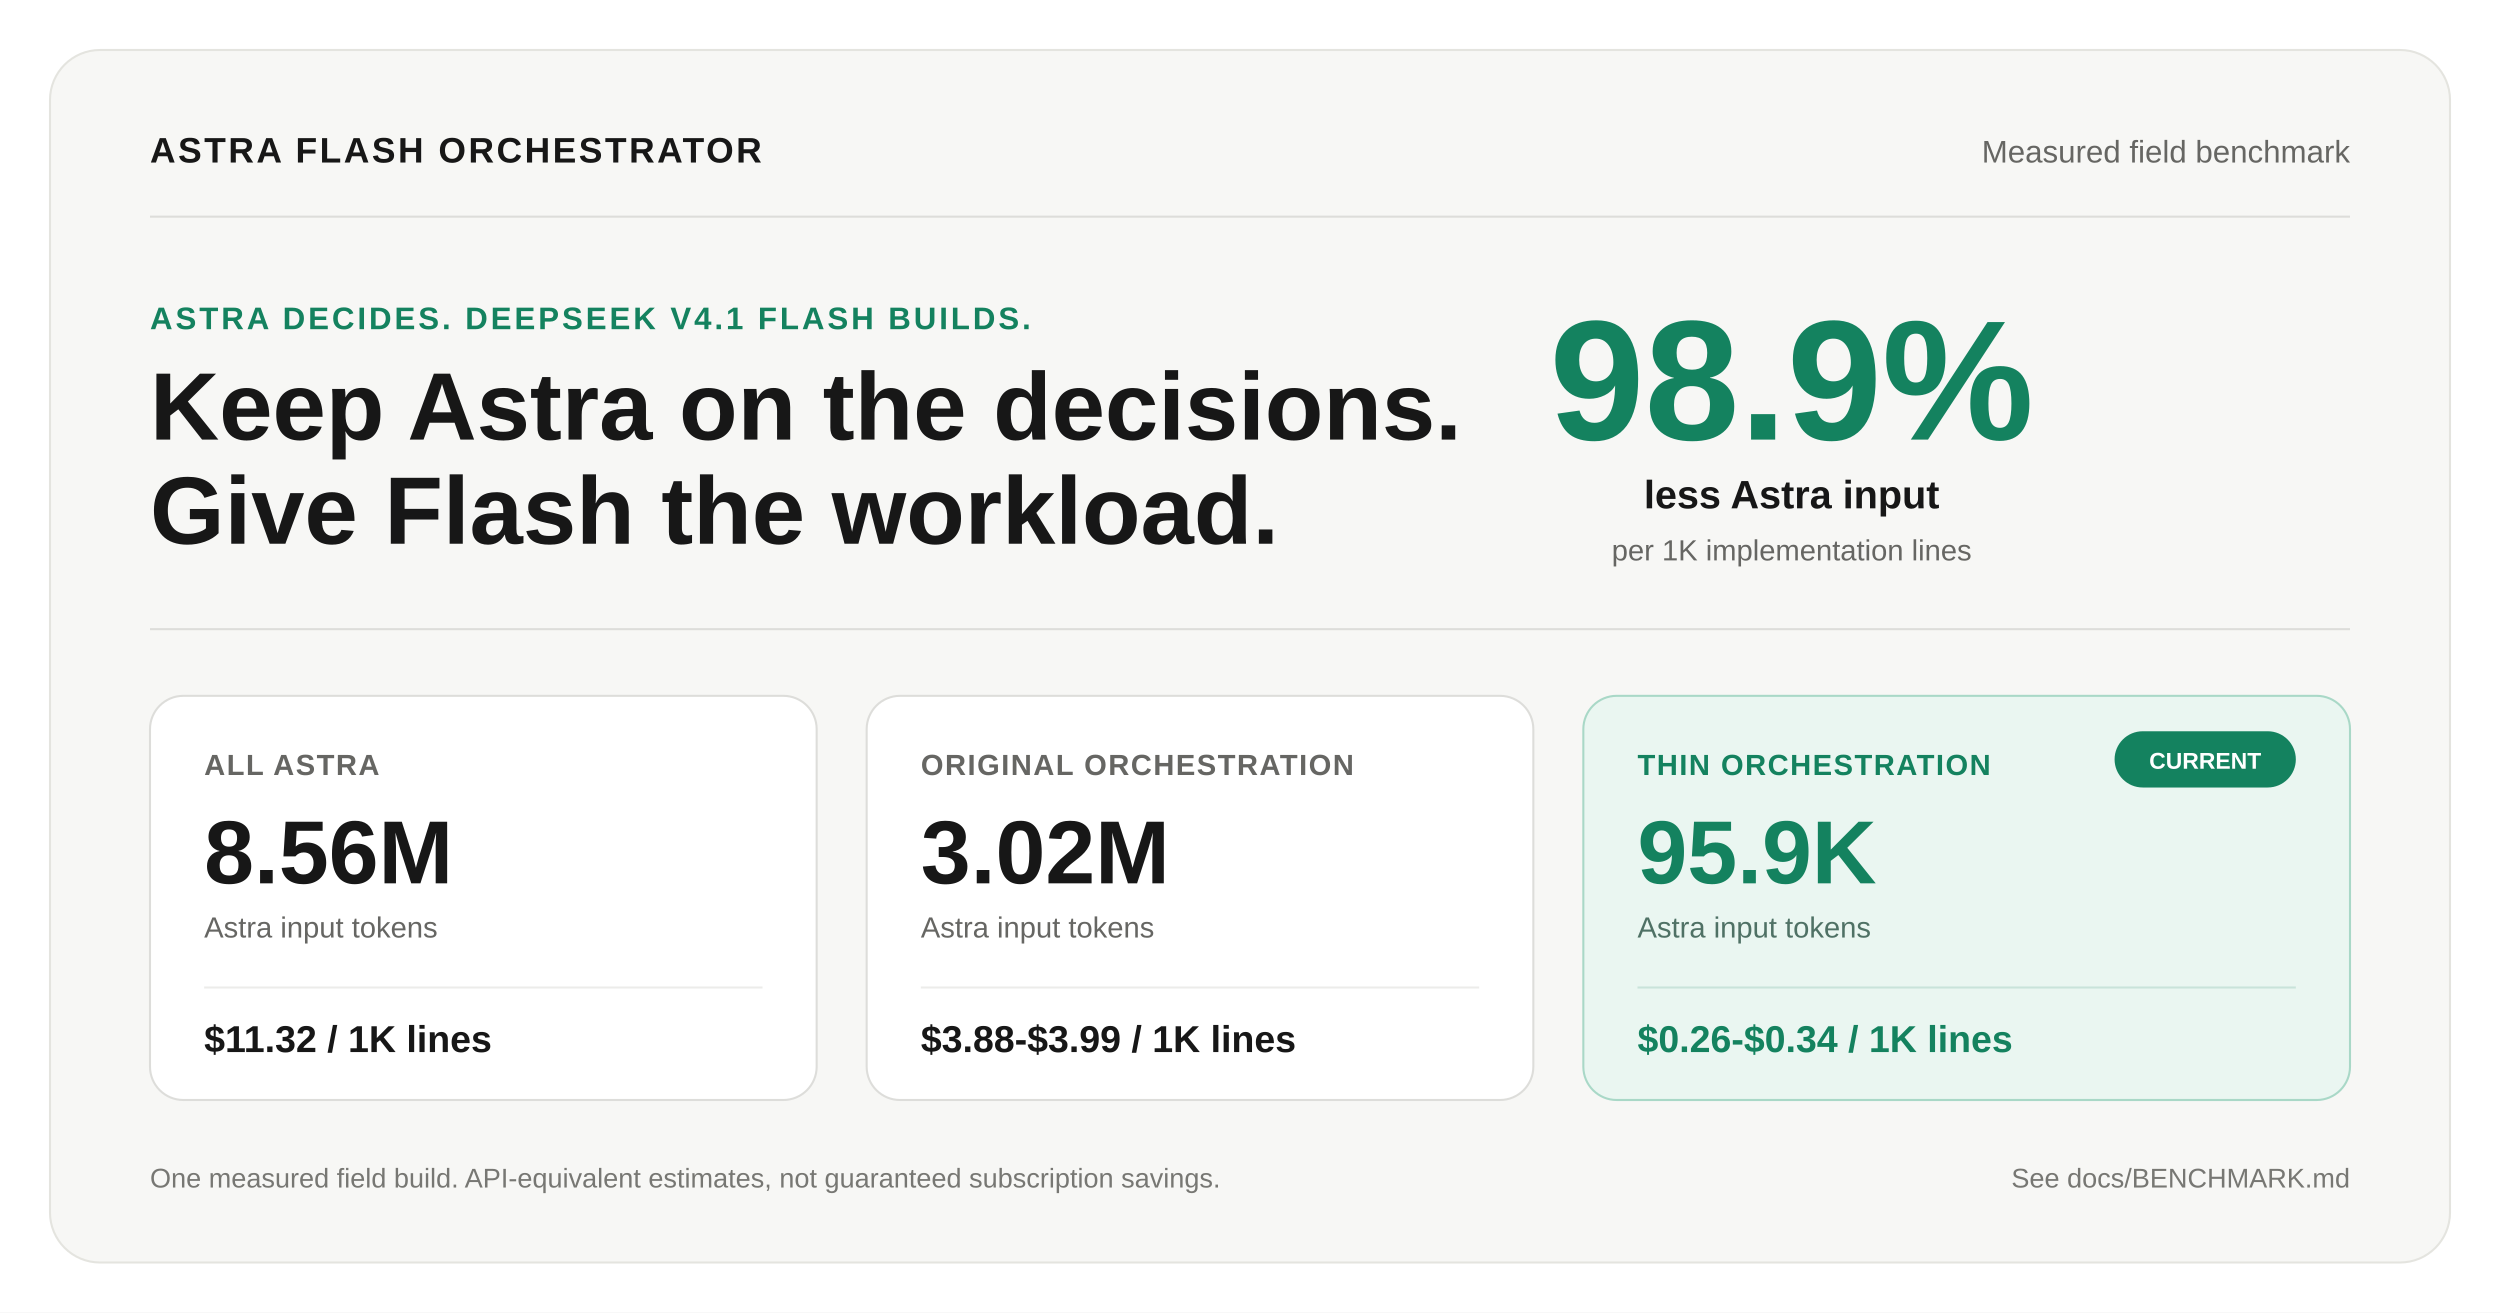
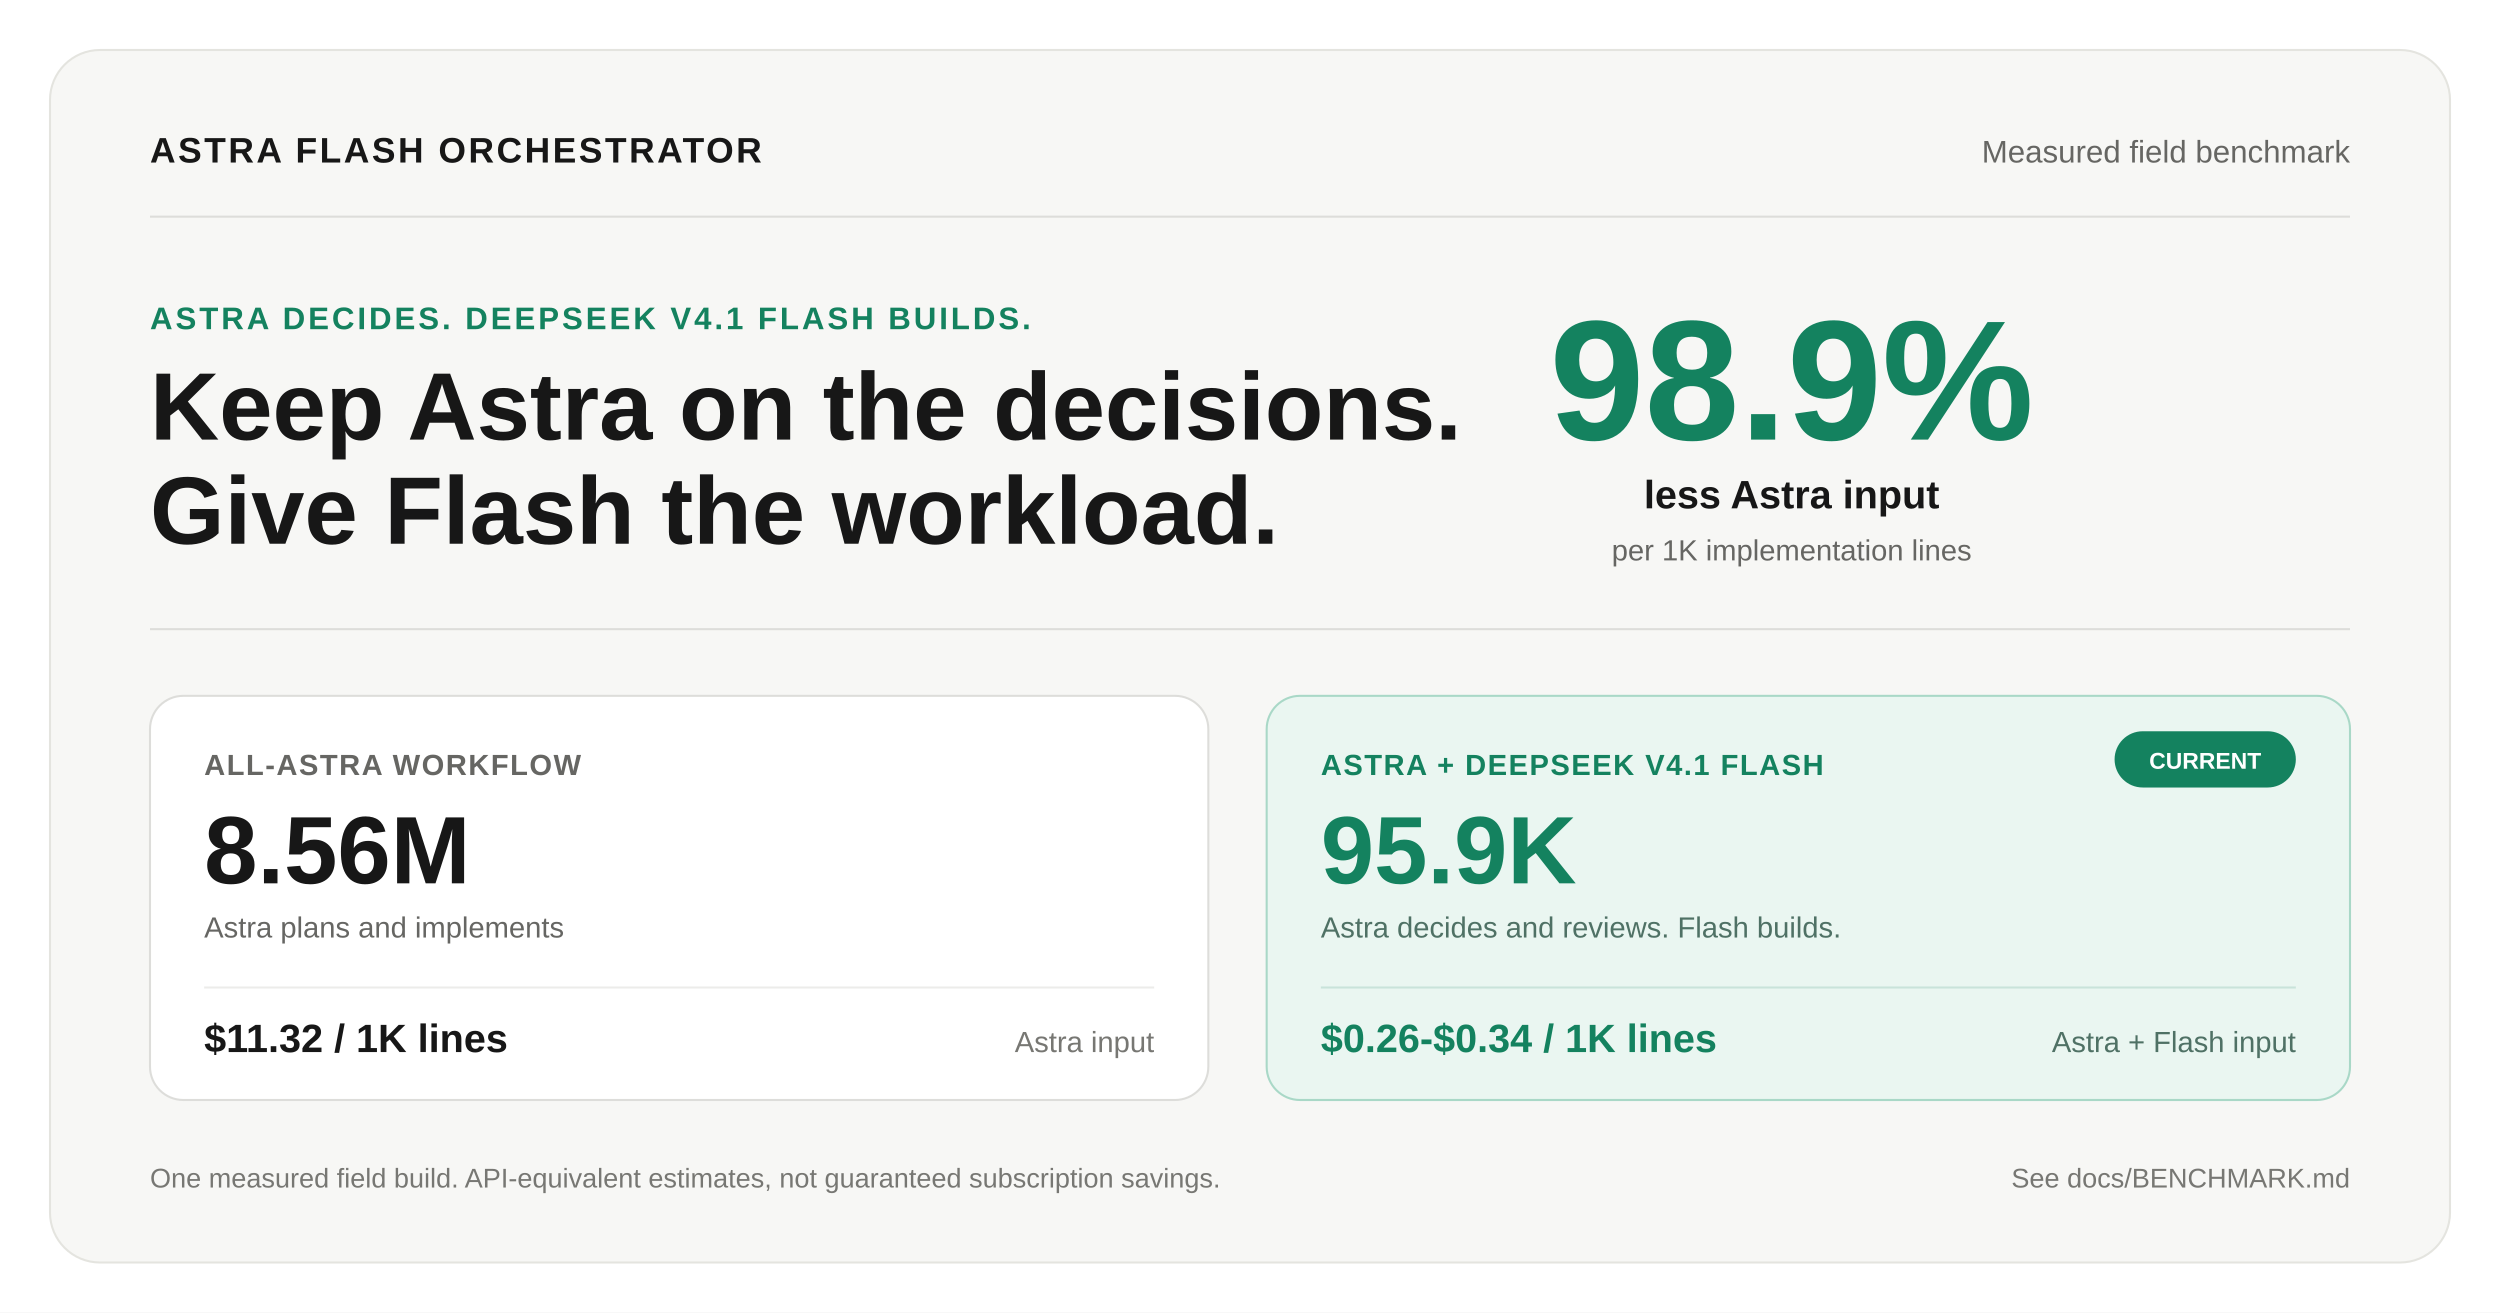
<svg xmlns="http://www.w3.org/2000/svg" width="1200" height="630" viewBox="0 0 1200 630" role="img" aria-labelledby="title desc">
  <rect width="1200" height="630" fill="#ffffff" />
  <rect x="24" y="24" width="1152" height="582" rx="24" fill="#f7f7f5" stroke="#e4e4df" />
  <text x="72" y="78" fill="#171717" font-family="Arial, Helvetica, sans-serif" font-size="17" font-weight="700" letter-spacing="1.2">ASTRA FLASH ORCHESTRATOR</text>
  <text x="1128" y="78" fill="#666663" font-family="Arial, Helvetica, sans-serif" font-size="15" text-anchor="end">Measured field benchmark</text>
  <line x1="72" y1="104" x2="1128" y2="104" stroke="#ddddda" />
  <text x="72" y="158" fill="#14825f" font-family="Arial, Helvetica, sans-serif" font-size="15" font-weight="700" letter-spacing="1.4">ASTRA DECIDES. DEEPSEEK V4.1 FLASH BUILDS.</text>
  <text x="72" y="211" fill="#171717" font-family="Arial, Helvetica, sans-serif" font-size="46" font-weight="700">Keep Astra on the decisions.</text>
  <text x="72" y="261" fill="#171717" font-family="Arial, Helvetica, sans-serif" font-size="46" font-weight="700">Give Flash the workload.</text>
  <text x="860" y="211" fill="#14825f" font-family="Arial, Helvetica, sans-serif" font-size="82" font-weight="700" text-anchor="middle">98.9%</text>
  <text x="860" y="244" fill="#171717" font-family="Arial, Helvetica, sans-serif" font-size="19" font-weight="700" text-anchor="middle">less Astra input</text>
  <text x="860" y="269" fill="#666663" font-family="Arial, Helvetica, sans-serif" font-size="14" text-anchor="middle">per 1K implementation lines</text>
  <line x1="72" y1="302" x2="1128" y2="302" stroke="#ddddda" />
-   <rect x="72" y="334" width="320" height="194" rx="16" fill="#ffffff" stroke="#ddddda" />
-   <text x="98" y="372" fill="#666663" font-family="Arial, Helvetica, sans-serif" font-size="14" font-weight="700" letter-spacing="0.7">ALL ASTRA</text>
-   <text x="98" y="424" fill="#171717" font-family="Arial, Helvetica, sans-serif" font-size="43" font-weight="700">8.56M</text>
-   <text x="98" y="450" fill="#666663" font-family="Arial, Helvetica, sans-serif" font-size="14">Astra input tokens</text>
-   <line x1="98" y1="474" x2="366" y2="474" stroke="#ececea" />
-   <text x="98" y="505" fill="#171717" font-family="Arial, Helvetica, sans-serif" font-size="18" font-weight="700">$11.32 / 1K lines</text>
-   <rect x="416" y="334" width="320" height="194" rx="16" fill="#ffffff" stroke="#ddddda" />
-   <text x="442" y="372" fill="#666663" font-family="Arial, Helvetica, sans-serif" font-size="14" font-weight="700" letter-spacing="0.7">ORIGINAL ORCHESTRATION</text>
-   <text x="442" y="424" fill="#171717" font-family="Arial, Helvetica, sans-serif" font-size="43" font-weight="700">3.02M</text>
-   <text x="442" y="450" fill="#666663" font-family="Arial, Helvetica, sans-serif" font-size="14">Astra input tokens</text>
-   <line x1="442" y1="474" x2="710" y2="474" stroke="#ececea" />
-   <text x="442" y="505" fill="#171717" font-family="Arial, Helvetica, sans-serif" font-size="18" font-weight="700">$3.88-$3.99 / 1K lines</text>
-   <rect x="760" y="334" width="368" height="194" rx="16" fill="#eaf6f1" stroke="#a9d8c7" />
-   <text x="786" y="372" fill="#14825f" font-family="Arial, Helvetica, sans-serif" font-size="14" font-weight="700" letter-spacing="0.7">THIN ORCHESTRATION</text>
+   <rect x="72" y="334" width="508" height="194" rx="16" fill="#ffffff" stroke="#ddddda" />
+   <text x="98" y="372" fill="#666663" font-family="Arial, Helvetica, sans-serif" font-size="14" font-weight="700" letter-spacing="0.7">ALL-ASTRA WORKFLOW</text>
+   <text x="98" y="424" fill="#171717" font-family="Arial, Helvetica, sans-serif" font-size="46" font-weight="700">8.56M</text>
+   <text x="98" y="450" fill="#666663" font-family="Arial, Helvetica, sans-serif" font-size="14">Astra plans and implements</text>
+   <line x1="98" y1="474" x2="554" y2="474" stroke="#ececea" />
+   <text x="98" y="505" fill="#171717" font-family="Arial, Helvetica, sans-serif" font-size="19" font-weight="700">$11.32 / 1K lines</text>
+   <text x="554" y="505" fill="#777773" font-family="Arial, Helvetica, sans-serif" font-size="14" text-anchor="end">Astra input</text>
+   <rect x="608" y="334" width="520" height="194" rx="16" fill="#eaf6f1" stroke="#a9d8c7" />
+   <text x="634" y="372" fill="#14825f" font-family="Arial, Helvetica, sans-serif" font-size="14" font-weight="700" letter-spacing="0.7">ASTRA + DEEPSEEK V4.1 FLASH</text>
  <rect x="1015" y="351" width="87" height="27" rx="13.5" fill="#14825f" />
  <text x="1058.5" y="369" fill="#ffffff" font-family="Arial, Helvetica, sans-serif" font-size="11" font-weight="700" text-anchor="middle">CURRENT</text>
-   <text x="786" y="424" fill="#14825f" font-family="Arial, Helvetica, sans-serif" font-size="43" font-weight="700">95.9K</text>
-   <text x="786" y="450" fill="#4f7165" font-family="Arial, Helvetica, sans-serif" font-size="14">Astra input tokens</text>
-   <line x1="786" y1="474" x2="1102" y2="474" stroke="#c9e3da" />
-   <text x="786" y="505" fill="#14825f" font-family="Arial, Helvetica, sans-serif" font-size="18" font-weight="700">$0.26-$0.34 / 1K lines</text>
+   <text x="634" y="424" fill="#14825f" font-family="Arial, Helvetica, sans-serif" font-size="46" font-weight="700">95.9K</text>
+   <text x="634" y="450" fill="#4f7165" font-family="Arial, Helvetica, sans-serif" font-size="14">Astra decides and reviews. Flash builds.</text>
+   <line x1="634" y1="474" x2="1102" y2="474" stroke="#c9e3da" />
+   <text x="634" y="505" fill="#14825f" font-family="Arial, Helvetica, sans-serif" font-size="19" font-weight="700">$0.26-$0.34 / 1K lines</text>
+   <text x="1102" y="505" fill="#4f7165" font-family="Arial, Helvetica, sans-serif" font-size="14" text-anchor="end">Astra + Flash input</text>
  <text x="72" y="570" fill="#777773" font-family="Arial, Helvetica, sans-serif" font-size="13">One measured field build. API-equivalent estimates, not guaranteed subscription savings.</text>
  <text x="1128" y="570" fill="#777773" font-family="Arial, Helvetica, sans-serif" font-size="13" text-anchor="end">See docs/BENCHMARK.md</text>
</svg>
